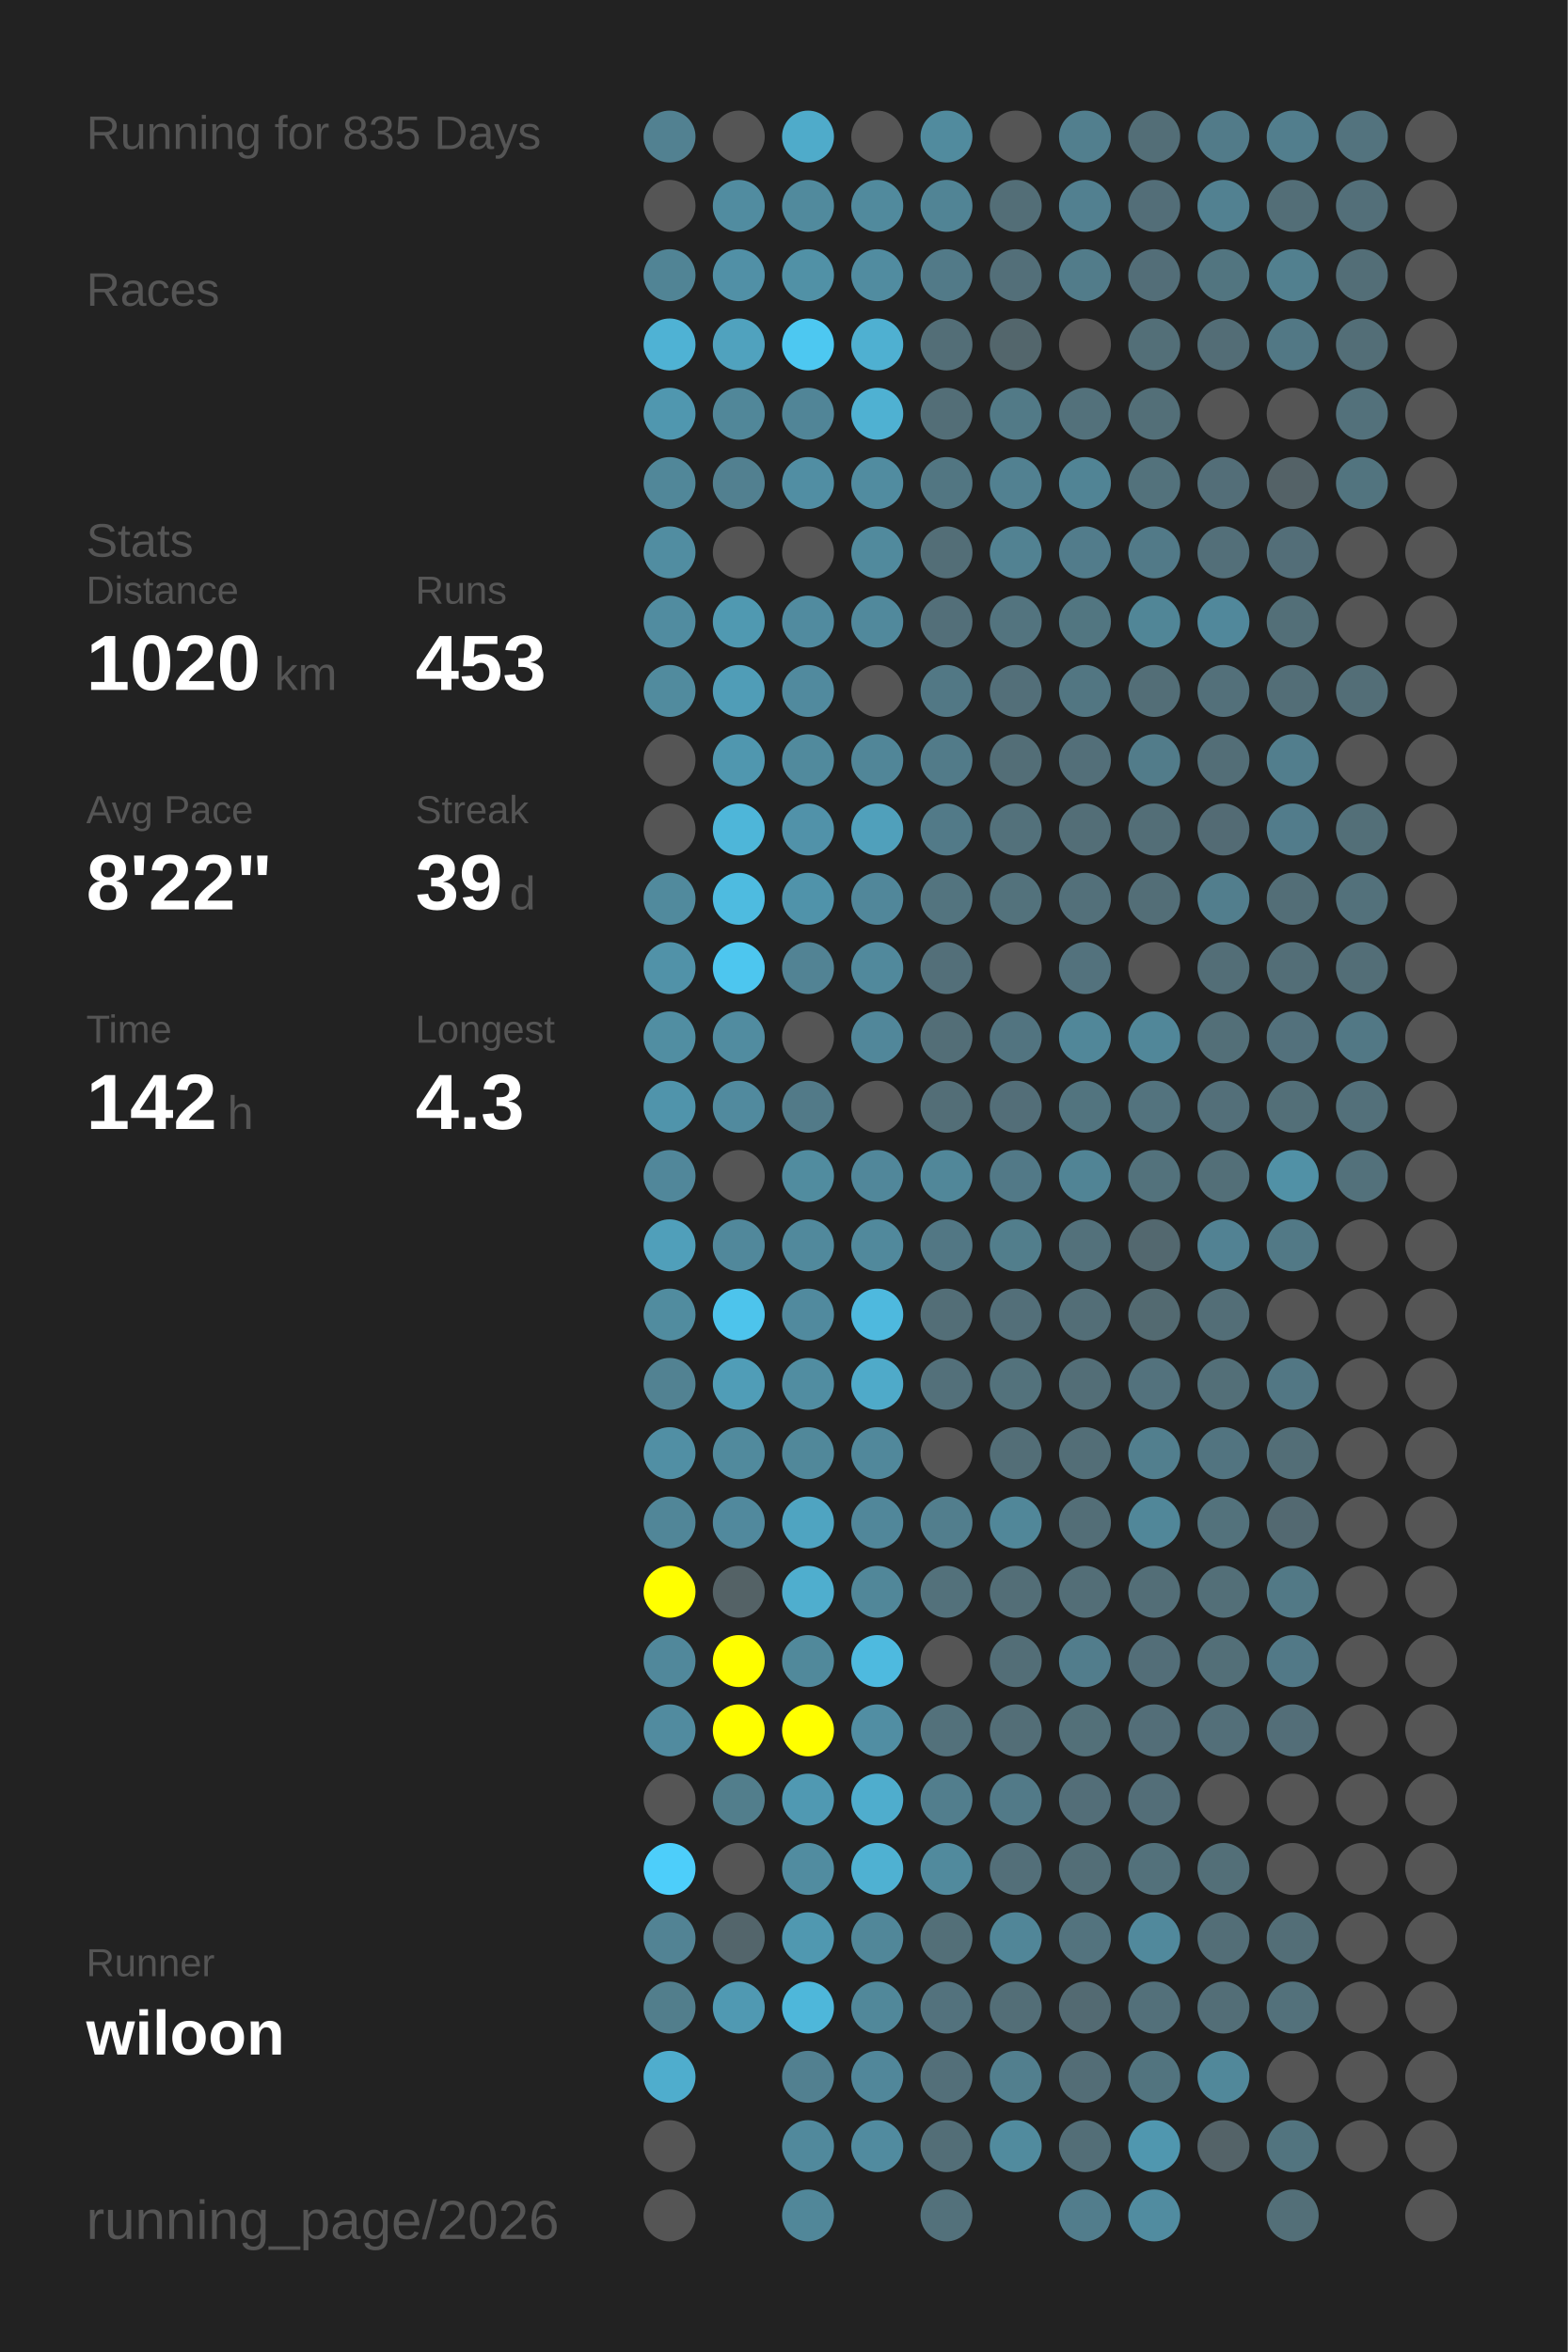
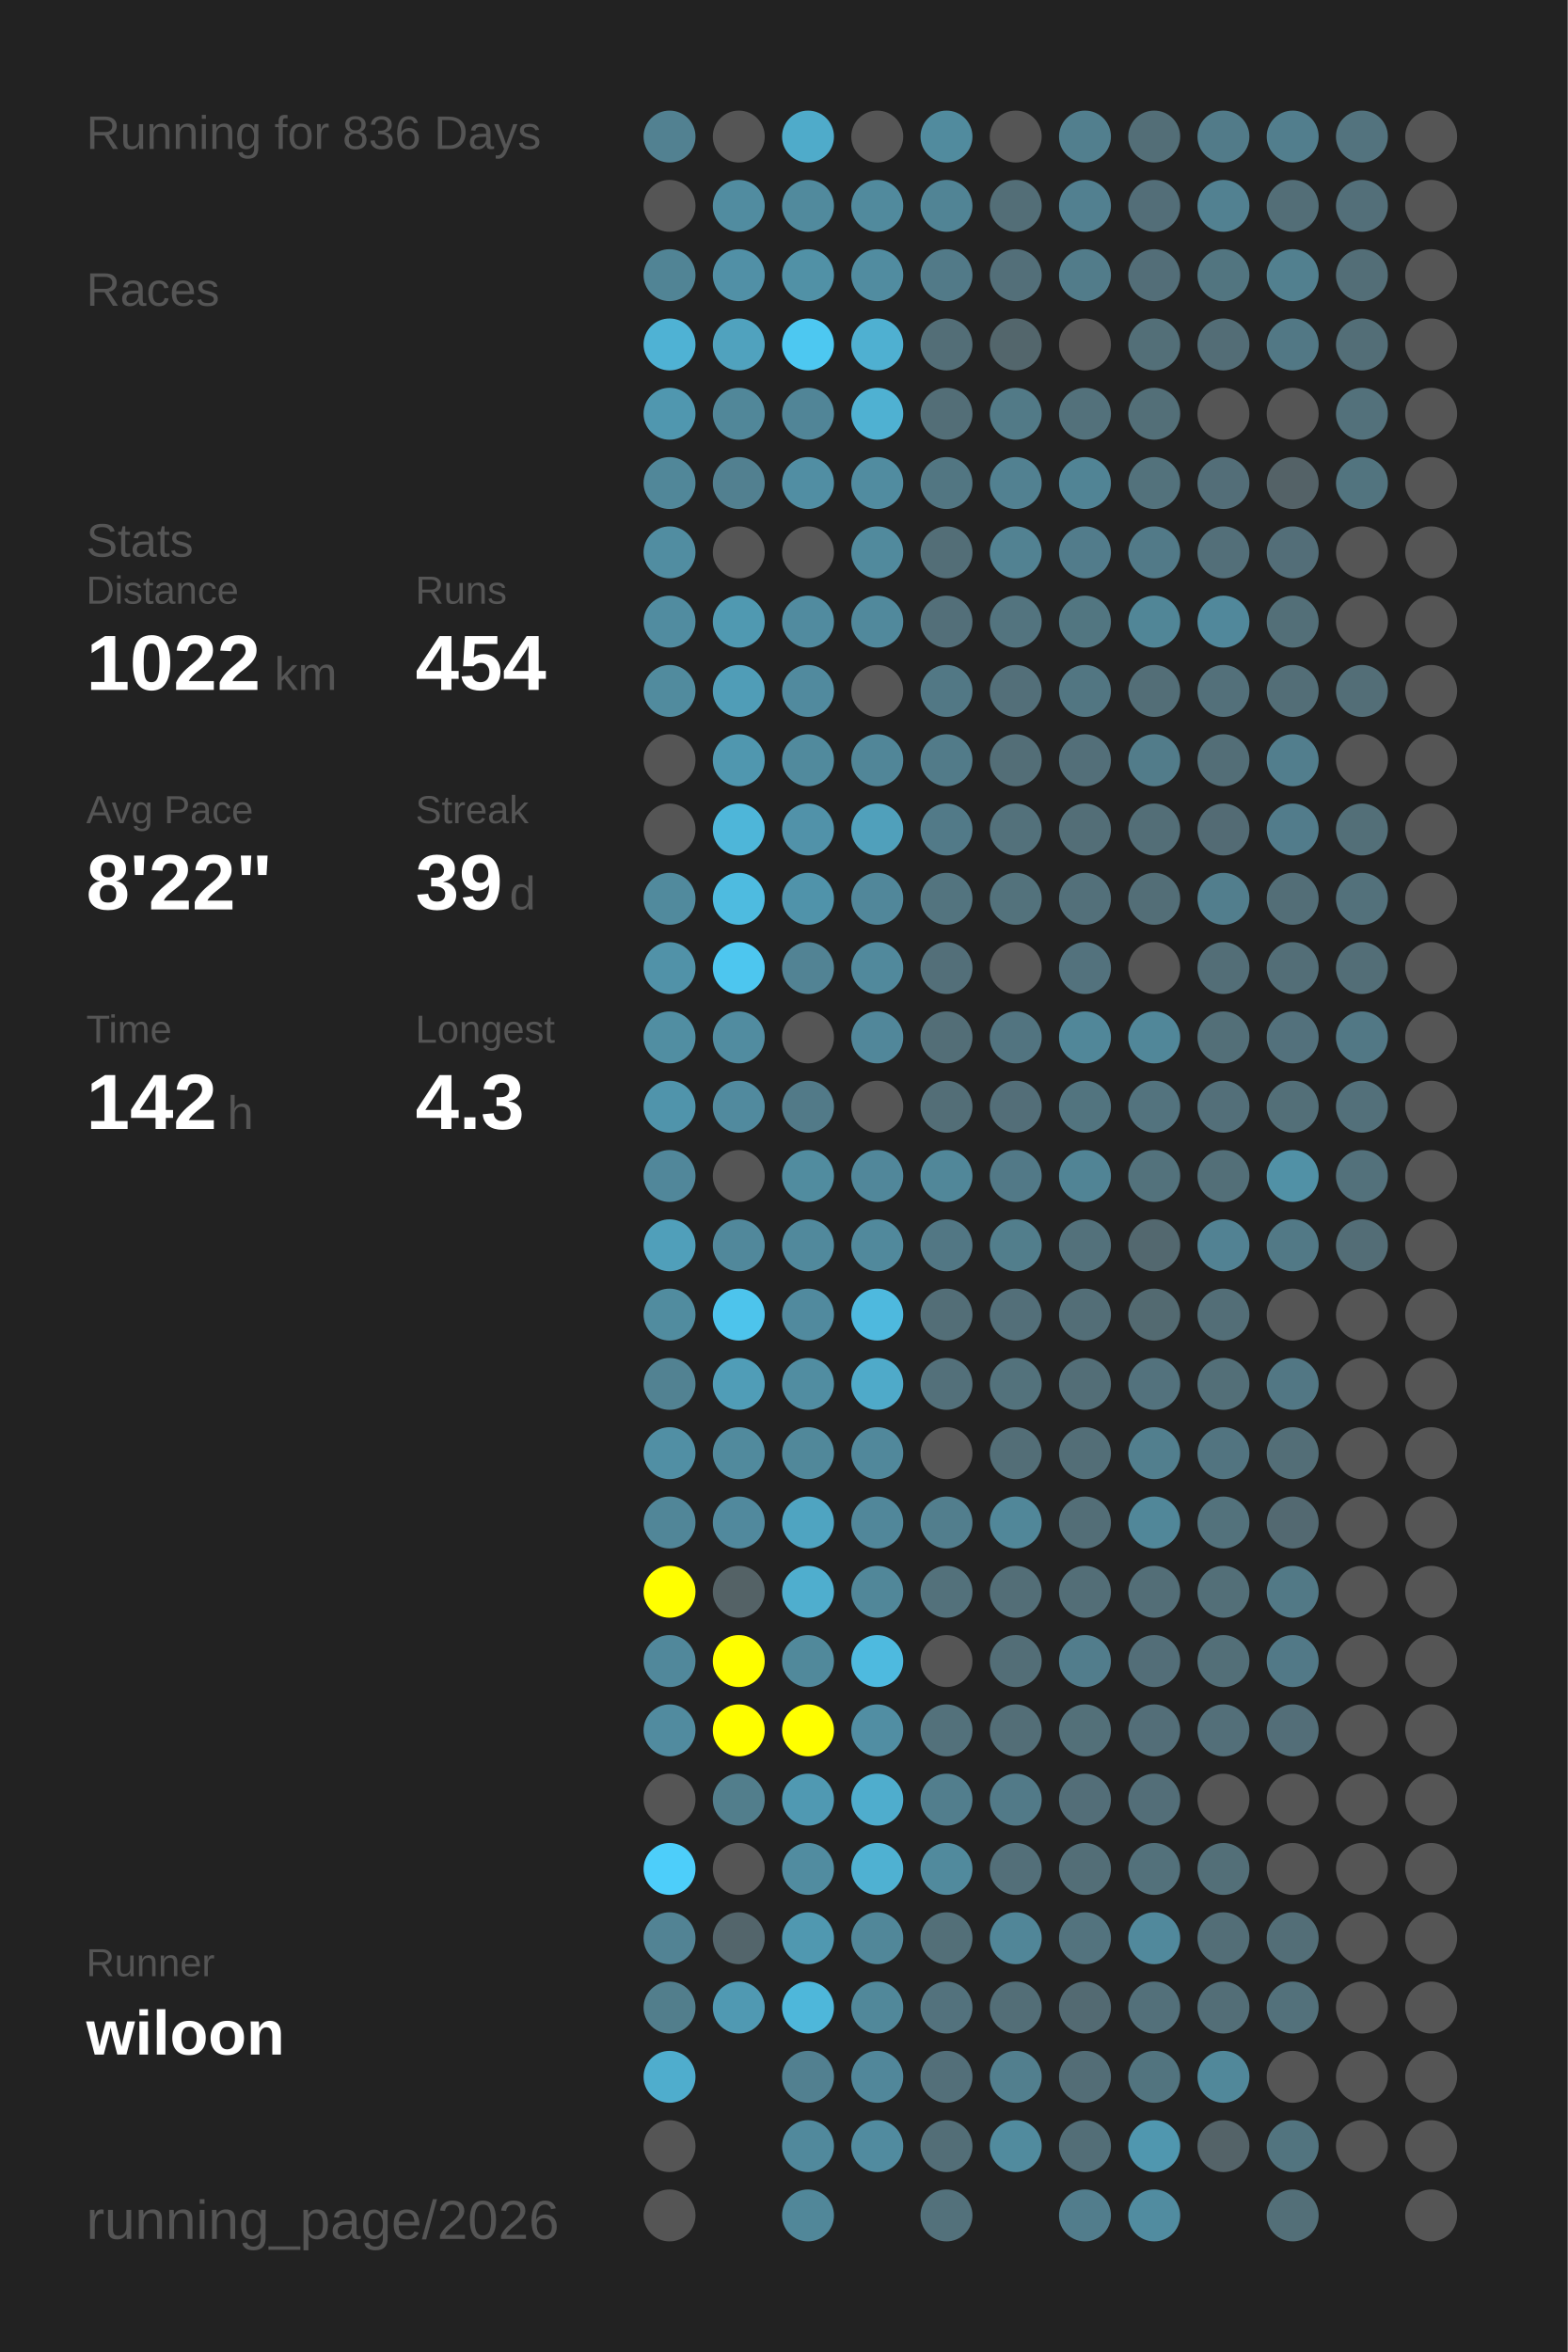
<svg xmlns="http://www.w3.org/2000/svg" baseProfile="full" height="300mm" version="1.1" viewBox="0,0,200,300" width="200mm">
  <defs />
  <rect fill="#222222" height="300" width="200" x="0" y="0" />
-   <text fill="#555555" style="font-size:6px; font-family:Arial;" x="11" y="19">Running for 835 Days</text>
+   <text fill="#555555" style="font-size:6px; font-family:Arial;" x="11" y="19">Running for 836 Days</text>
  <text fill="#555555" style="font-size:6px; font-family:Arial;" x="11" y="39">Races</text>
  <text fill="#555555" style="font-size:6px; font-family:Arial;" x="11" y="71">Stats</text>
  <text fill="#555555" style="font-size:5px; font-family:Arial;" x="11" y="77">Distance</text>
-   <text fill="#FFFFFF" style="font-size:10px; font-family:Arial; font-weight:bold;" x="11" y="88">1020</text>
+   <text fill="#FFFFFF" style="font-size:10px; font-family:Arial; font-weight:bold;" x="11" y="88">1022</text>
  <text fill="#555555" style="font-size:6px; font-family:Arial;" x="35" y="88">km</text>
  <text fill="#555555" style="font-size:5px; font-family:Arial;" x="53" y="77">Runs</text>
-   <text fill="#FFFFFF" style="font-size:10px; font-family:Arial; font-weight:bold;" x="53" y="88">453</text>
+   <text fill="#FFFFFF" style="font-size:10px; font-family:Arial; font-weight:bold;" x="53" y="88">454</text>
  <text fill="#555555" style="font-size:5px; font-family:Arial;" x="11" y="105">Avg Pace</text>
  <text fill="#FFFFFF" style="font-size:10px; font-family:Arial; font-weight:bold;" x="11" y="116">8'22"</text>
  <text fill="#555555" style="font-size:5px; font-family:Arial;" x="53" y="105">Streak</text>
  <text fill="#FFFFFF" style="font-size:10px; font-family:Arial; font-weight:bold;" x="53" y="116">39</text>
  <text fill="#555555" style="font-size:6px; font-family:Arial;" x="65" y="116">d</text>
  <text fill="#555555" style="font-size:5px; font-family:Arial;" x="11" y="133">Time</text>
  <text fill="#FFFFFF" style="font-size:10px; font-family:Arial; font-weight:bold;" x="11" y="144">142</text>
  <text fill="#555555" style="font-size:6px; font-family:Arial;" x="29" y="144">h</text>
  <text fill="#555555" style="font-size:5px; font-family:Arial;" x="53" y="133">Longest</text>
  <text fill="#FFFFFF" style="font-size:10px; font-family:Arial; font-weight:bold;" x="53" y="144">4.3</text>
  <text fill="#555555" style="font-size:5px; font-family:Arial;" x="11" y="252.065">Runner</text>
  <text fill="#FFFFFF" style="font-size:8px; font-family:Arial; font-weight:bold;" x="11" y="262.065">wiloon</text>
  <text fill="#555555" style="font-size:7px; font-family:Arial;" x="11" y="285.581">running_page/2026</text>
  <circle cx="85.417" cy="17.419" fill="#528191" r="3.312" />
  <circle cx="85.417" cy="26.258" fill="#555555" r="3.312" />
  <circle cx="85.417" cy="35.097" fill="#518495" r="3.312" />
  <circle cx="85.417" cy="43.935" fill="#4fb2d4" r="3.312" />
  <circle cx="85.417" cy="52.774" fill="#5097af" r="3.312" />
  <circle cx="85.417" cy="61.613" fill="#518799" r="3.312" />
  <circle cx="85.417" cy="70.452" fill="#518da1" r="3.312" />
  <circle cx="85.417" cy="79.29" fill="#518ca0" r="3.312" />
  <circle cx="85.417" cy="88.129" fill="#518b9e" r="3.312" />
  <circle cx="85.417" cy="96.968" fill="#555555" r="3.312" />
  <circle cx="85.417" cy="105.806" fill="#555555" r="3.312" />
  <circle cx="85.417" cy="114.645" fill="#518a9d" r="3.312" />
  <circle cx="85.417" cy="123.484" fill="#5192a8" r="3.312" />
  <circle cx="85.417" cy="132.323" fill="#518ea2" r="3.312" />
  <circle cx="85.417" cy="141.161" fill="#5094ab" r="3.312" />
  <circle cx="85.417" cy="150" fill="#51879a" r="3.312" />
  <circle cx="85.417" cy="158.839" fill="#509fba" r="3.312" />
  <circle cx="85.417" cy="167.677" fill="#518c9f" r="3.312" />
  <circle cx="85.417" cy="176.516" fill="#528292" r="3.312" />
  <circle cx="85.417" cy="185.355" fill="#518fa4" r="3.312" />
  <circle cx="85.417" cy="194.194" fill="#518698" r="3.312" />
  <circle cx="85.417" cy="203.032" fill="#FFFF00" r="3.312" />
  <circle cx="85.417" cy="211.871" fill="#51889b" r="3.312" />
  <circle cx="85.417" cy="220.71" fill="#518b9f" r="3.312" />
  <circle cx="85.417" cy="229.548" fill="#555555" r="3.312" />
  <circle cx="85.417" cy="238.387" fill="#4dcefa" r="3.312" />
  <circle cx="85.417" cy="247.226" fill="#528394" r="3.312" />
  <circle cx="85.417" cy="256.065" fill="#527e8c" r="3.312" />
  <circle cx="85.417" cy="264.903" fill="#4fadcd" r="3.312" />
  <circle cx="85.417" cy="273.742" fill="#555555" r="3.312" />
  <circle cx="85.417" cy="282.581" fill="#555555" r="3.312" />
  <circle cx="94.25" cy="17.419" fill="#555555" r="3.312" />
  <circle cx="94.25" cy="26.258" fill="#518ca0" r="3.312" />
  <circle cx="94.25" cy="35.097" fill="#5190a6" r="3.312" />
  <circle cx="94.25" cy="43.935" fill="#50a2be" r="3.312" />
  <circle cx="94.25" cy="52.774" fill="#518799" r="3.312" />
  <circle cx="94.25" cy="61.613" fill="#528090" r="3.312" />
  <circle cx="94.25" cy="70.452" fill="#555555" r="3.312" />
  <circle cx="94.25" cy="79.29" fill="#5099b1" r="3.312" />
  <circle cx="94.25" cy="88.129" fill="#509db7" r="3.312" />
  <circle cx="94.25" cy="96.968" fill="#5097af" r="3.312" />
  <circle cx="94.25" cy="105.806" fill="#4eb6d9" r="3.312" />
  <circle cx="94.25" cy="114.645" fill="#4ebbe0" r="3.312" />
  <circle cx="94.25" cy="123.484" fill="#4dc6ef" r="3.312" />
  <circle cx="94.25" cy="132.323" fill="#518ca0" r="3.312" />
  <circle cx="94.25" cy="141.161" fill="#518a9e" r="3.312" />
  <circle cx="94.25" cy="150" fill="#555555" r="3.312" />
  <circle cx="94.25" cy="158.839" fill="#51889b" r="3.312" />
  <circle cx="94.25" cy="167.677" fill="#4dc4ec" r="3.312" />
  <circle cx="94.25" cy="176.516" fill="#509db7" r="3.312" />
  <circle cx="94.25" cy="185.355" fill="#518a9d" r="3.312" />
  <circle cx="94.25" cy="194.194" fill="#51899d" r="3.312" />
  <circle cx="94.25" cy="203.032" fill="#546266" r="3.312" />
  <circle cx="94.25" cy="211.871" fill="#FFFF00" r="3.312" />
  <circle cx="94.25" cy="220.71" fill="#FFFF00" r="3.312" />
  <circle cx="94.25" cy="229.548" fill="#527e8c" r="3.312" />
  <circle cx="94.25" cy="238.387" fill="#555555" r="3.312" />
  <circle cx="94.25" cy="247.226" fill="#53656b" r="3.312" />
  <circle cx="94.25" cy="256.065" fill="#5099b2" r="3.312" />
  <circle cx="103.083" cy="17.419" fill="#4fabca" r="3.312" />
  <circle cx="103.083" cy="26.258" fill="#518a9d" r="3.312" />
  <circle cx="103.083" cy="35.097" fill="#5191a6" r="3.312" />
  <circle cx="103.083" cy="43.935" fill="#4dc8f1" r="3.312" />
  <circle cx="103.083" cy="52.774" fill="#518597" r="3.312" />
  <circle cx="103.083" cy="61.613" fill="#518ea3" r="3.312" />
  <circle cx="103.083" cy="70.452" fill="#555555" r="3.312" />
  <circle cx="103.083" cy="79.29" fill="#518b9f" r="3.312" />
  <circle cx="103.083" cy="88.129" fill="#518a9e" r="3.312" />
  <circle cx="103.083" cy="96.968" fill="#518a9d" r="3.312" />
  <circle cx="103.083" cy="105.806" fill="#5192a9" r="3.312" />
  <circle cx="103.083" cy="114.645" fill="#5093aa" r="3.312" />
  <circle cx="103.083" cy="123.484" fill="#528394" r="3.312" />
  <circle cx="103.083" cy="132.323" fill="#555555" r="3.312" />
  <circle cx="103.083" cy="141.161" fill="#527a88" r="3.312" />
  <circle cx="103.083" cy="150" fill="#518c9f" r="3.312" />
  <circle cx="103.083" cy="158.839" fill="#51899c" r="3.312" />
  <circle cx="103.083" cy="167.677" fill="#518a9e" r="3.312" />
  <circle cx="103.083" cy="176.516" fill="#518da1" r="3.312" />
  <circle cx="103.083" cy="185.355" fill="#51889a" r="3.312" />
  <circle cx="103.083" cy="194.194" fill="#4fa4c1" r="3.312" />
  <circle cx="103.083" cy="203.032" fill="#4faece" r="3.312" />
  <circle cx="103.083" cy="211.871" fill="#51899b" r="3.312" />
  <circle cx="103.083" cy="220.71" fill="#FFFF00" r="3.312" />
  <circle cx="103.083" cy="229.548" fill="#5099b2" r="3.312" />
  <circle cx="103.083" cy="238.387" fill="#518ca0" r="3.312" />
  <circle cx="103.083" cy="247.226" fill="#5098b0" r="3.312" />
  <circle cx="103.083" cy="256.065" fill="#4eb7da" r="3.312" />
  <circle cx="103.083" cy="264.903" fill="#528090" r="3.312" />
  <circle cx="103.083" cy="273.742" fill="#51899c" r="3.312" />
  <circle cx="103.083" cy="282.581" fill="#518799" r="3.312" />
  <circle cx="111.917" cy="17.419" fill="#555555" r="3.312" />
  <circle cx="111.917" cy="26.258" fill="#518a9d" r="3.312" />
  <circle cx="111.917" cy="35.097" fill="#518ca0" r="3.312" />
  <circle cx="111.917" cy="43.935" fill="#4fb0d1" r="3.312" />
  <circle cx="111.917" cy="52.774" fill="#4fb1d2" r="3.312" />
  <circle cx="111.917" cy="61.613" fill="#518ca0" r="3.312" />
  <circle cx="111.917" cy="70.452" fill="#518a9d" r="3.312" />
  <circle cx="111.917" cy="79.29" fill="#51899c" r="3.312" />
  <circle cx="111.917" cy="88.129" fill="#555555" r="3.312" />
  <circle cx="111.917" cy="96.968" fill="#518698" r="3.312" />
  <circle cx="111.917" cy="105.806" fill="#50a0bb" r="3.312" />
  <circle cx="111.917" cy="114.645" fill="#51879a" r="3.312" />
  <circle cx="111.917" cy="123.484" fill="#51899c" r="3.312" />
  <circle cx="111.917" cy="132.323" fill="#51879a" r="3.312" />
  <circle cx="111.917" cy="141.161" fill="#555555" r="3.312" />
  <circle cx="111.917" cy="150" fill="#51879a" r="3.312" />
  <circle cx="111.917" cy="158.839" fill="#51899c" r="3.312" />
  <circle cx="111.917" cy="167.677" fill="#4eb9de" r="3.312" />
  <circle cx="111.917" cy="176.516" fill="#4faac9" r="3.312" />
  <circle cx="111.917" cy="185.355" fill="#51889b" r="3.312" />
  <circle cx="111.917" cy="194.194" fill="#51879a" r="3.312" />
  <circle cx="111.917" cy="203.032" fill="#518799" r="3.312" />
  <circle cx="111.917" cy="211.871" fill="#4ebadf" r="3.312" />
  <circle cx="111.917" cy="220.71" fill="#518ea3" r="3.312" />
  <circle cx="111.917" cy="229.548" fill="#4fadcd" r="3.312" />
  <circle cx="111.917" cy="238.387" fill="#4fb1d2" r="3.312" />
  <circle cx="111.917" cy="247.226" fill="#518799" r="3.312" />
  <circle cx="111.917" cy="256.065" fill="#51889a" r="3.312" />
  <circle cx="111.917" cy="264.903" fill="#51879a" r="3.312" />
  <circle cx="111.917" cy="273.742" fill="#518b9f" r="3.312" />
  <circle cx="120.75" cy="17.419" fill="#518b9e" r="3.312" />
  <circle cx="120.75" cy="26.258" fill="#518495" r="3.312" />
  <circle cx="120.75" cy="35.097" fill="#527a88" r="3.312" />
  <circle cx="120.75" cy="43.935" fill="#536e77" r="3.312" />
  <circle cx="120.75" cy="52.774" fill="#536e77" r="3.312" />
  <circle cx="120.75" cy="61.613" fill="#527682" r="3.312" />
  <circle cx="120.75" cy="70.452" fill="#536e77" r="3.312" />
  <circle cx="120.75" cy="79.29" fill="#536f79" r="3.312" />
  <circle cx="120.75" cy="88.129" fill="#527885" r="3.312" />
  <circle cx="120.75" cy="96.968" fill="#527b89" r="3.312" />
  <circle cx="120.75" cy="105.806" fill="#527a88" r="3.312" />
  <circle cx="120.75" cy="114.645" fill="#53747f" r="3.312" />
  <circle cx="120.75" cy="123.484" fill="#536f79" r="3.312" />
  <circle cx="120.75" cy="132.323" fill="#536e77" r="3.312" />
  <circle cx="120.75" cy="141.161" fill="#536e77" r="3.312" />
  <circle cx="120.75" cy="150" fill="#518799" r="3.312" />
  <circle cx="120.75" cy="158.839" fill="#527784" r="3.312" />
  <circle cx="120.75" cy="167.677" fill="#536e77" r="3.312" />
  <circle cx="120.75" cy="176.516" fill="#53707a" r="3.312" />
  <circle cx="120.75" cy="185.355" fill="#555555" r="3.312" />
  <circle cx="120.75" cy="194.194" fill="#527e8d" r="3.312" />
  <circle cx="120.75" cy="203.032" fill="#53717b" r="3.312" />
  <circle cx="120.75" cy="211.871" fill="#555555" r="3.312" />
  <circle cx="120.75" cy="220.71" fill="#53717b" r="3.312" />
  <circle cx="120.75" cy="229.548" fill="#527e8d" r="3.312" />
  <circle cx="120.75" cy="238.387" fill="#518a9d" r="3.312" />
  <circle cx="120.75" cy="247.226" fill="#536f78" r="3.312" />
  <circle cx="120.75" cy="256.065" fill="#53727d" r="3.312" />
  <circle cx="120.75" cy="264.903" fill="#536f79" r="3.312" />
  <circle cx="120.75" cy="273.742" fill="#536e77" r="3.312" />
  <circle cx="120.75" cy="282.581" fill="#53717b" r="3.312" />
  <circle cx="129.583" cy="17.419" fill="#555555" r="3.312" />
  <circle cx="129.583" cy="26.258" fill="#536e77" r="3.312" />
  <circle cx="129.583" cy="35.097" fill="#536f79" r="3.312" />
  <circle cx="129.583" cy="43.935" fill="#53666c" r="3.312" />
  <circle cx="129.583" cy="52.774" fill="#527a87" r="3.312" />
  <circle cx="129.583" cy="61.613" fill="#528191" r="3.312" />
  <circle cx="129.583" cy="70.452" fill="#528292" r="3.312" />
  <circle cx="129.583" cy="79.29" fill="#53747f" r="3.312" />
  <circle cx="129.583" cy="88.129" fill="#536f79" r="3.312" />
  <circle cx="129.583" cy="96.968" fill="#536e77" r="3.312" />
  <circle cx="129.583" cy="105.806" fill="#53717b" r="3.312" />
  <circle cx="129.583" cy="114.645" fill="#53727c" r="3.312" />
  <circle cx="129.583" cy="123.484" fill="#555555" r="3.312" />
  <circle cx="129.583" cy="132.323" fill="#527480" r="3.312" />
  <circle cx="129.583" cy="141.161" fill="#536e78" r="3.312" />
  <circle cx="129.583" cy="150" fill="#527987" r="3.312" />
  <circle cx="129.583" cy="158.839" fill="#527e8c" r="3.312" />
  <circle cx="129.583" cy="167.677" fill="#536f79" r="3.312" />
  <circle cx="129.583" cy="176.516" fill="#53727c" r="3.312" />
  <circle cx="129.583" cy="185.355" fill="#536e77" r="3.312" />
  <circle cx="129.583" cy="194.194" fill="#518799" r="3.312" />
  <circle cx="129.583" cy="203.032" fill="#536e77" r="3.312" />
  <circle cx="129.583" cy="211.871" fill="#536e77" r="3.312" />
  <circle cx="129.583" cy="220.71" fill="#536e77" r="3.312" />
  <circle cx="129.583" cy="229.548" fill="#527a88" r="3.312" />
  <circle cx="129.583" cy="238.387" fill="#536f79" r="3.312" />
  <circle cx="129.583" cy="247.226" fill="#518698" r="3.312" />
  <circle cx="129.583" cy="256.065" fill="#536e77" r="3.312" />
  <circle cx="129.583" cy="264.903" fill="#527f8e" r="3.312" />
  <circle cx="129.583" cy="273.742" fill="#518b9e" r="3.312" />
  <circle cx="138.417" cy="17.419" fill="#527f8e" r="3.312" />
  <circle cx="138.417" cy="26.258" fill="#528090" r="3.312" />
  <circle cx="138.417" cy="35.097" fill="#527c8a" r="3.312" />
  <circle cx="138.417" cy="43.935" fill="#555555" r="3.312" />
  <circle cx="138.417" cy="52.774" fill="#53717b" r="3.312" />
  <circle cx="138.417" cy="61.613" fill="#518495" r="3.312" />
  <circle cx="138.417" cy="70.452" fill="#527c8b" r="3.312" />
  <circle cx="138.417" cy="79.29" fill="#527681" r="3.312" />
  <circle cx="138.417" cy="88.129" fill="#527682" r="3.312" />
  <circle cx="138.417" cy="96.968" fill="#536f79" r="3.312" />
  <circle cx="138.417" cy="105.806" fill="#536e77" r="3.312" />
  <circle cx="138.417" cy="114.645" fill="#53707a" r="3.312" />
  <circle cx="138.417" cy="123.484" fill="#53727d" r="3.312" />
  <circle cx="138.417" cy="132.323" fill="#518799" r="3.312" />
  <circle cx="138.417" cy="141.161" fill="#52747f" r="3.312" />
  <circle cx="138.417" cy="150" fill="#518495" r="3.312" />
  <circle cx="138.417" cy="158.839" fill="#53717b" r="3.312" />
  <circle cx="138.417" cy="167.677" fill="#536e77" r="3.312" />
  <circle cx="138.417" cy="176.516" fill="#536e77" r="3.312" />
  <circle cx="138.417" cy="185.355" fill="#536e77" r="3.312" />
  <circle cx="138.417" cy="194.194" fill="#536e77" r="3.312" />
  <circle cx="138.417" cy="203.032" fill="#536e77" r="3.312" />
  <circle cx="138.417" cy="211.871" fill="#527d8c" r="3.312" />
  <circle cx="138.417" cy="220.71" fill="#537079" r="3.312" />
  <circle cx="138.417" cy="229.548" fill="#536e78" r="3.312" />
  <circle cx="138.417" cy="238.387" fill="#536e77" r="3.312" />
  <circle cx="138.417" cy="247.226" fill="#53737e" r="3.312" />
  <circle cx="138.417" cy="256.065" fill="#536a72" r="3.312" />
  <circle cx="138.417" cy="264.903" fill="#536d76" r="3.312" />
  <circle cx="138.417" cy="273.742" fill="#536e77" r="3.312" />
  <circle cx="138.417" cy="282.581" fill="#527d8c" r="3.312" />
  <circle cx="147.25" cy="17.419" fill="#536e77" r="3.312" />
  <circle cx="147.25" cy="26.258" fill="#536e78" r="3.312" />
  <circle cx="147.25" cy="35.097" fill="#536e78" r="3.312" />
  <circle cx="147.25" cy="43.935" fill="#536f78" r="3.312" />
  <circle cx="147.25" cy="52.774" fill="#536f78" r="3.312" />
  <circle cx="147.25" cy="61.613" fill="#53727c" r="3.312" />
  <circle cx="147.25" cy="70.452" fill="#527a88" r="3.312" />
  <circle cx="147.25" cy="79.29" fill="#518697" r="3.312" />
  <circle cx="147.25" cy="88.129" fill="#536e77" r="3.312" />
  <circle cx="147.25" cy="96.968" fill="#527c8a" r="3.312" />
  <circle cx="147.25" cy="105.806" fill="#536e77" r="3.312" />
  <circle cx="147.25" cy="114.645" fill="#536e77" r="3.312" />
  <circle cx="147.25" cy="123.484" fill="#555555" r="3.312" />
  <circle cx="147.25" cy="132.323" fill="#518799" r="3.312" />
  <circle cx="147.25" cy="141.161" fill="#53737e" r="3.312" />
  <circle cx="147.25" cy="150" fill="#53727c" r="3.312" />
  <circle cx="147.25" cy="158.839" fill="#53686f" r="3.312" />
  <circle cx="147.25" cy="167.677" fill="#536a71" r="3.312" />
  <circle cx="147.25" cy="176.516" fill="#53727d" r="3.312" />
  <circle cx="147.25" cy="185.355" fill="#527f8e" r="3.312" />
  <circle cx="147.25" cy="194.194" fill="#518799" r="3.312" />
  <circle cx="147.25" cy="203.032" fill="#536e77" r="3.312" />
  <circle cx="147.25" cy="211.871" fill="#536e78" r="3.312" />
  <circle cx="147.25" cy="220.71" fill="#536e78" r="3.312" />
  <circle cx="147.25" cy="229.548" fill="#536e78" r="3.312" />
  <circle cx="147.25" cy="238.387" fill="#53717b" r="3.312" />
  <circle cx="147.25" cy="247.226" fill="#51899c" r="3.312" />
  <circle cx="147.25" cy="256.065" fill="#53707a" r="3.312" />
  <circle cx="147.25" cy="264.903" fill="#52747f" r="3.312" />
  <circle cx="147.25" cy="273.742" fill="#5097af" r="3.312" />
  <circle cx="147.25" cy="282.581" fill="#518ca0" r="3.312" />
  <circle cx="156.083" cy="17.419" fill="#527b89" r="3.312" />
  <circle cx="156.083" cy="26.258" fill="#528191" r="3.312" />
  <circle cx="156.083" cy="35.097" fill="#527580" r="3.312" />
  <circle cx="156.083" cy="43.935" fill="#536d76" r="3.312" />
  <circle cx="156.083" cy="52.774" fill="#555555" r="3.312" />
  <circle cx="156.083" cy="61.613" fill="#536e78" r="3.312" />
  <circle cx="156.083" cy="70.452" fill="#536f79" r="3.312" />
  <circle cx="156.083" cy="79.29" fill="#51889b" r="3.312" />
  <circle cx="156.083" cy="88.129" fill="#53707a" r="3.312" />
  <circle cx="156.083" cy="96.968" fill="#536e77" r="3.312" />
  <circle cx="156.083" cy="105.806" fill="#536b74" r="3.312" />
  <circle cx="156.083" cy="114.645" fill="#527e8d" r="3.312" />
  <circle cx="156.083" cy="123.484" fill="#536e77" r="3.312" />
  <circle cx="156.083" cy="132.323" fill="#536f78" r="3.312" />
  <circle cx="156.083" cy="141.161" fill="#536f79" r="3.312" />
  <circle cx="156.083" cy="150" fill="#536f78" r="3.312" />
  <circle cx="156.083" cy="158.839" fill="#528293" r="3.312" />
  <circle cx="156.083" cy="167.677" fill="#536e77" r="3.312" />
  <circle cx="156.083" cy="176.516" fill="#536f78" r="3.312" />
  <circle cx="156.083" cy="185.355" fill="#527480" r="3.312" />
  <circle cx="156.083" cy="194.194" fill="#53727c" r="3.312" />
  <circle cx="156.083" cy="203.032" fill="#536f78" r="3.312" />
  <circle cx="156.083" cy="211.871" fill="#536f78" r="3.312" />
  <circle cx="156.083" cy="220.71" fill="#536f79" r="3.312" />
  <circle cx="156.083" cy="229.548" fill="#555555" r="3.312" />
  <circle cx="156.083" cy="238.387" fill="#536f78" r="3.312" />
  <circle cx="156.083" cy="247.226" fill="#536e77" r="3.312" />
  <circle cx="156.083" cy="256.065" fill="#536e77" r="3.312" />
  <circle cx="156.083" cy="264.903" fill="#51889a" r="3.312" />
  <circle cx="156.083" cy="273.742" fill="#546368" r="3.312" />
  <circle cx="164.917" cy="17.419" fill="#527e8d" r="3.312" />
  <circle cx="164.917" cy="26.258" fill="#536e77" r="3.312" />
  <circle cx="164.917" cy="35.097" fill="#52808f" r="3.312" />
  <circle cx="164.917" cy="43.935" fill="#527885" r="3.312" />
  <circle cx="164.917" cy="52.774" fill="#555555" r="3.312" />
  <circle cx="164.917" cy="61.613" fill="#546267" r="3.312" />
  <circle cx="164.917" cy="70.452" fill="#536e78" r="3.312" />
  <circle cx="164.917" cy="79.29" fill="#536f78" r="3.312" />
  <circle cx="164.917" cy="88.129" fill="#536e77" r="3.312" />
  <circle cx="164.917" cy="96.968" fill="#527e8d" r="3.312" />
  <circle cx="164.917" cy="105.806" fill="#527c8b" r="3.312" />
  <circle cx="164.917" cy="114.645" fill="#536e77" r="3.312" />
  <circle cx="164.917" cy="123.484" fill="#536e77" r="3.312" />
  <circle cx="164.917" cy="132.323" fill="#53717c" r="3.312" />
  <circle cx="164.917" cy="141.161" fill="#536f78" r="3.312" />
  <circle cx="164.917" cy="150" fill="#5191a6" r="3.312" />
  <circle cx="164.917" cy="158.839" fill="#527986" r="3.312" />
  <circle cx="164.917" cy="167.677" fill="#555555" r="3.312" />
  <circle cx="164.917" cy="176.516" fill="#527784" r="3.312" />
  <circle cx="164.917" cy="185.355" fill="#536e77" r="3.312" />
  <circle cx="164.917" cy="194.194" fill="#536971" r="3.312" />
  <circle cx="164.917" cy="203.032" fill="#527986" r="3.312" />
  <circle cx="164.917" cy="211.871" fill="#527987" r="3.312" />
  <circle cx="164.917" cy="220.71" fill="#536e78" r="3.312" />
  <circle cx="164.917" cy="229.548" fill="#555555" r="3.312" />
  <circle cx="164.917" cy="238.387" fill="#555555" r="3.312" />
  <circle cx="164.917" cy="247.226" fill="#536e77" r="3.312" />
  <circle cx="164.917" cy="256.065" fill="#53717b" r="3.312" />
  <circle cx="164.917" cy="264.903" fill="#555555" r="3.312" />
  <circle cx="164.917" cy="273.742" fill="#52747f" r="3.312" />
  <circle cx="164.917" cy="282.581" fill="#536f78" r="3.312" />
  <circle cx="173.75" cy="17.419" fill="#53737e" r="3.312" />
  <circle cx="173.75" cy="26.258" fill="#536f79" r="3.312" />
  <circle cx="173.75" cy="35.097" fill="#536e77" r="3.312" />
  <circle cx="173.75" cy="43.935" fill="#536e77" r="3.312" />
  <circle cx="173.75" cy="52.774" fill="#53717b" r="3.312" />
  <circle cx="173.75" cy="61.613" fill="#52747f" r="3.312" />
  <circle cx="173.75" cy="70.452" fill="#555555" r="3.312" />
  <circle cx="173.75" cy="79.29" fill="#555555" r="3.312" />
  <circle cx="173.75" cy="88.129" fill="#536e77" r="3.312" />
  <circle cx="173.75" cy="96.968" fill="#555555" r="3.312" />
  <circle cx="173.75" cy="105.806" fill="#536f78" r="3.312" />
  <circle cx="173.75" cy="114.645" fill="#53717b" r="3.312" />
  <circle cx="173.75" cy="123.484" fill="#536e77" r="3.312" />
  <circle cx="173.75" cy="132.323" fill="#527885" r="3.312" />
  <circle cx="173.75" cy="141.161" fill="#53707a" r="3.312" />
  <circle cx="173.75" cy="150" fill="#53717b" r="3.312" />
-   <circle cx="173.75" cy="158.839" fill="#555555" r="3.312" />
+   <circle cx="173.75" cy="158.839" fill="#536d76" r="3.312" />
  <circle cx="173.75" cy="167.677" fill="#555555" r="3.312" />
  <circle cx="173.75" cy="176.516" fill="#555555" r="3.312" />
  <circle cx="173.75" cy="185.355" fill="#555555" r="3.312" />
  <circle cx="173.75" cy="194.194" fill="#555555" r="3.312" />
  <circle cx="173.75" cy="203.032" fill="#555555" r="3.312" />
  <circle cx="173.75" cy="211.871" fill="#555555" r="3.312" />
  <circle cx="173.75" cy="220.71" fill="#555555" r="3.312" />
  <circle cx="173.75" cy="229.548" fill="#555555" r="3.312" />
  <circle cx="173.75" cy="238.387" fill="#555555" r="3.312" />
  <circle cx="173.75" cy="247.226" fill="#555555" r="3.312" />
  <circle cx="173.75" cy="256.065" fill="#555555" r="3.312" />
  <circle cx="173.75" cy="264.903" fill="#555555" r="3.312" />
  <circle cx="173.75" cy="273.742" fill="#555555" r="3.312" />
  <circle cx="182.583" cy="17.419" fill="#555555" r="3.312" />
  <circle cx="182.583" cy="26.258" fill="#555555" r="3.312" />
  <circle cx="182.583" cy="35.097" fill="#555555" r="3.312" />
  <circle cx="182.583" cy="43.935" fill="#555555" r="3.312" />
  <circle cx="182.583" cy="52.774" fill="#555555" r="3.312" />
  <circle cx="182.583" cy="61.613" fill="#555555" r="3.312" />
  <circle cx="182.583" cy="70.452" fill="#555555" r="3.312" />
  <circle cx="182.583" cy="79.29" fill="#555555" r="3.312" />
  <circle cx="182.583" cy="88.129" fill="#555555" r="3.312" />
  <circle cx="182.583" cy="96.968" fill="#555555" r="3.312" />
  <circle cx="182.583" cy="105.806" fill="#555555" r="3.312" />
  <circle cx="182.583" cy="114.645" fill="#555555" r="3.312" />
  <circle cx="182.583" cy="123.484" fill="#555555" r="3.312" />
  <circle cx="182.583" cy="132.323" fill="#555555" r="3.312" />
  <circle cx="182.583" cy="141.161" fill="#555555" r="3.312" />
  <circle cx="182.583" cy="150" fill="#555555" r="3.312" />
  <circle cx="182.583" cy="158.839" fill="#555555" r="3.312" />
  <circle cx="182.583" cy="167.677" fill="#555555" r="3.312" />
  <circle cx="182.583" cy="176.516" fill="#555555" r="3.312" />
  <circle cx="182.583" cy="185.355" fill="#555555" r="3.312" />
  <circle cx="182.583" cy="194.194" fill="#555555" r="3.312" />
  <circle cx="182.583" cy="203.032" fill="#555555" r="3.312" />
  <circle cx="182.583" cy="211.871" fill="#555555" r="3.312" />
  <circle cx="182.583" cy="220.71" fill="#555555" r="3.312" />
  <circle cx="182.583" cy="229.548" fill="#555555" r="3.312" />
  <circle cx="182.583" cy="238.387" fill="#555555" r="3.312" />
  <circle cx="182.583" cy="247.226" fill="#555555" r="3.312" />
  <circle cx="182.583" cy="256.065" fill="#555555" r="3.312" />
  <circle cx="182.583" cy="264.903" fill="#555555" r="3.312" />
  <circle cx="182.583" cy="273.742" fill="#555555" r="3.312" />
  <circle cx="182.583" cy="282.581" fill="#555555" r="3.312" />
</svg>
